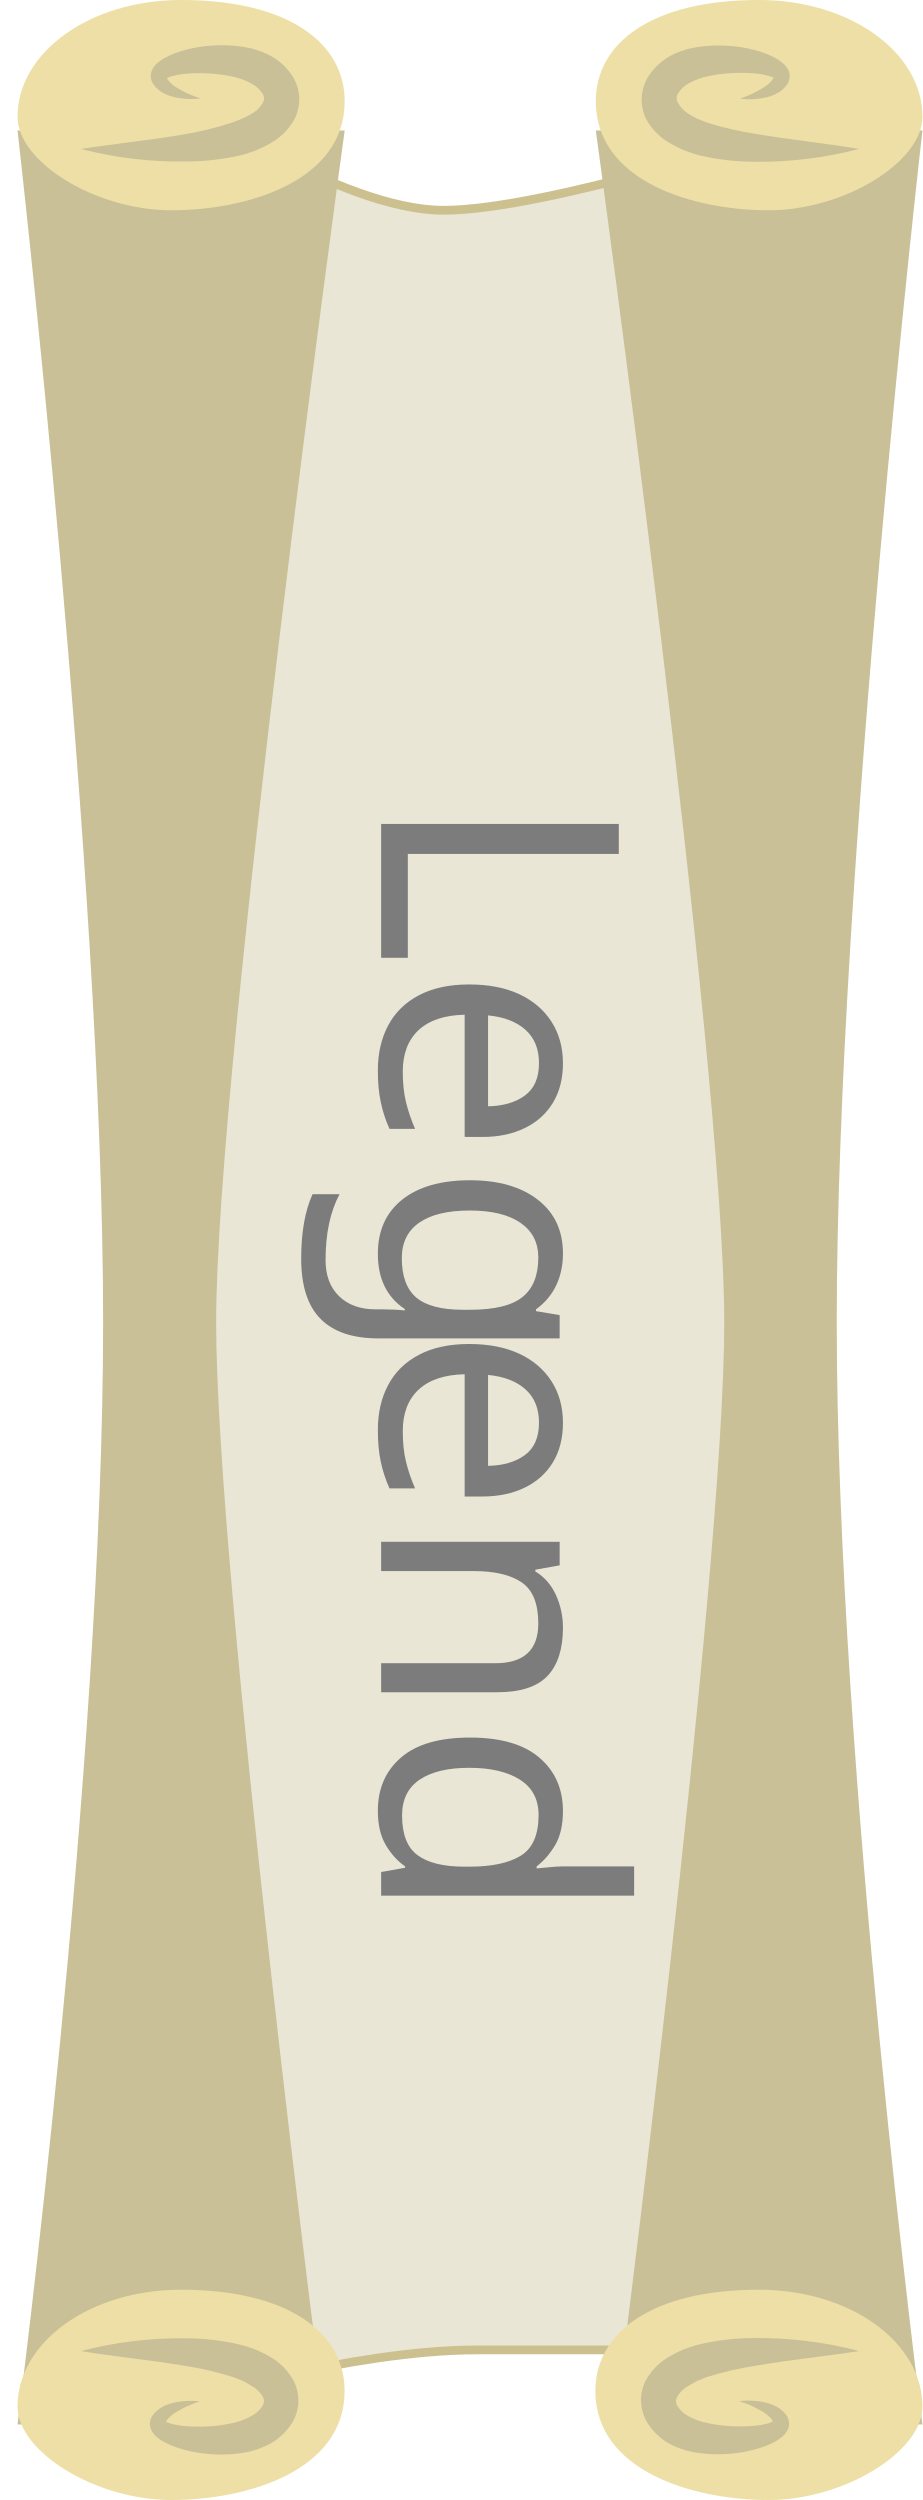
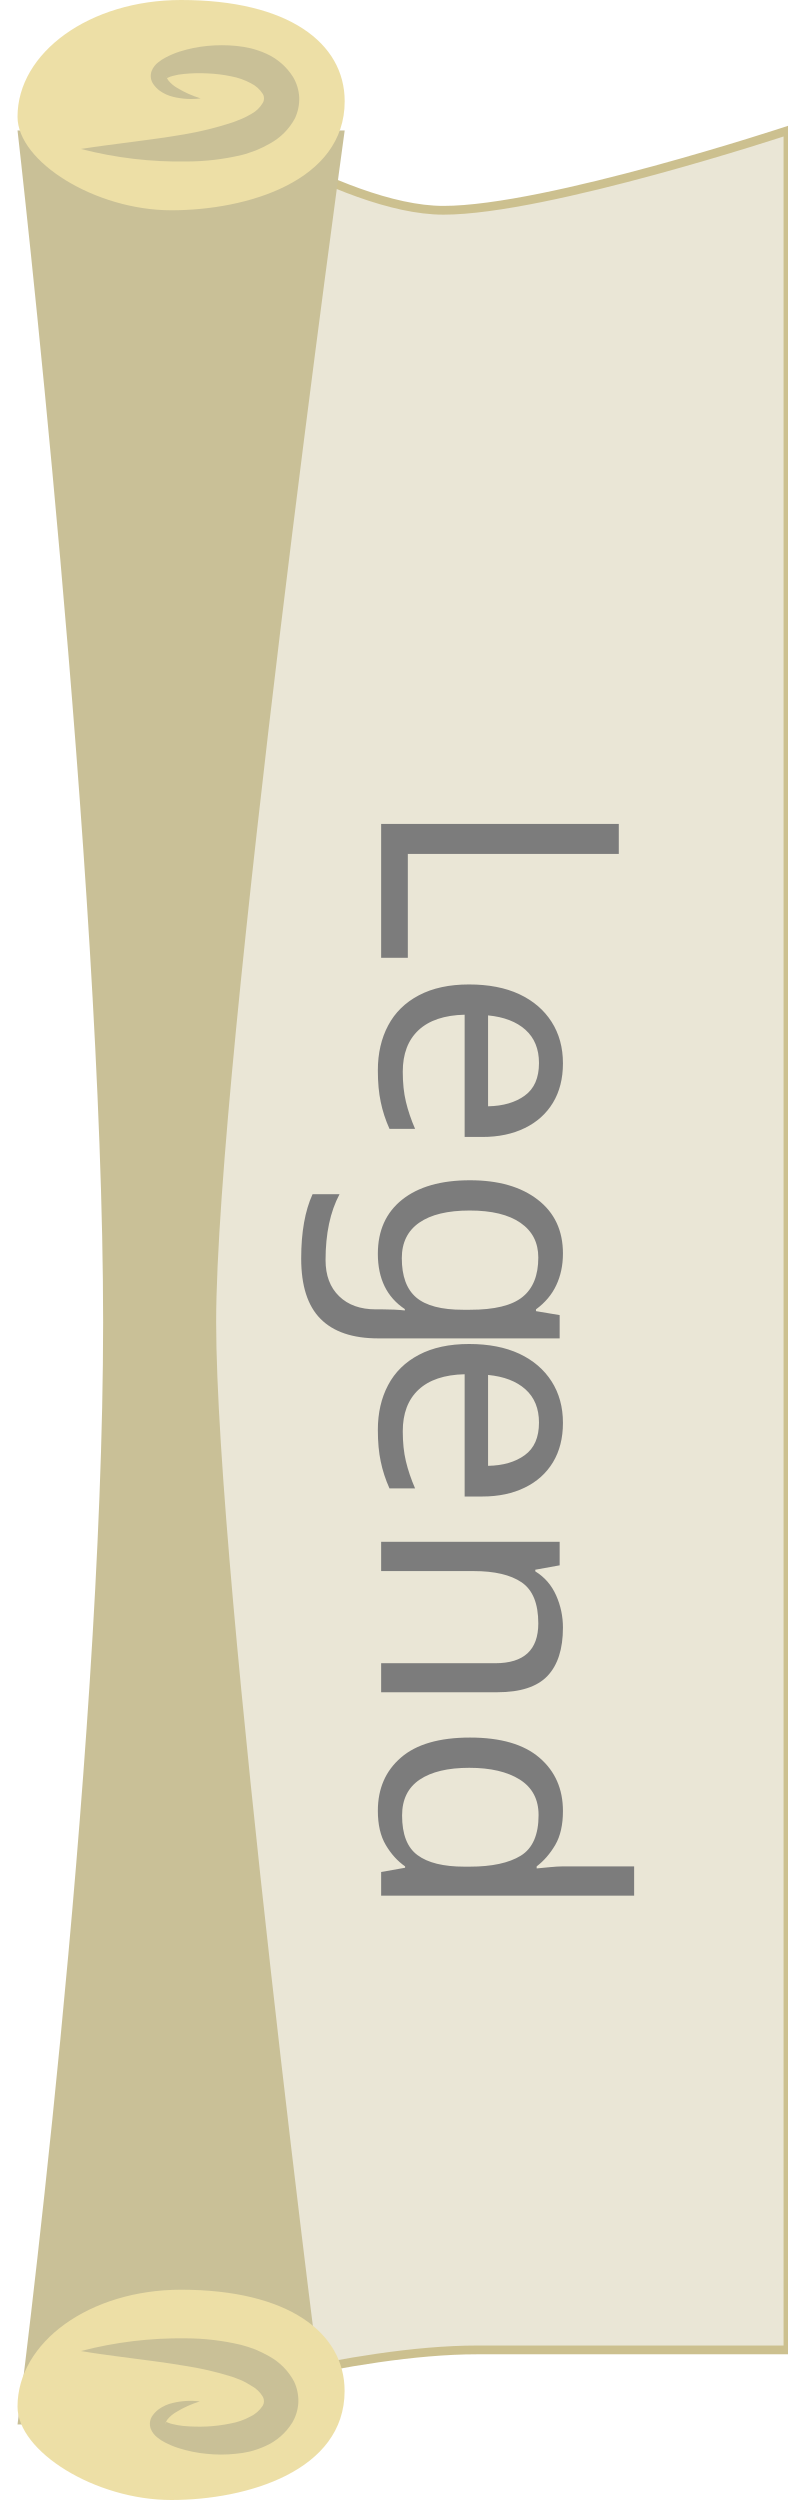
- <svg xmlns="http://www.w3.org/2000/svg" id="Layer_1" data-name="Layer 1" viewBox="0 0 105.28 285.33">
+ <svg xmlns="http://www.w3.org/2000/svg" id="Layer_1" data-name="Layer 1" viewBox="0 0 89.93 285.33">
  <defs>
    <style>.cls-1{fill:#eae6d6;stroke:#ccc08f;stroke-miterlimit:10;}.cls-2{fill:#c9c097;}.cls-3{fill:#eddfa6;}.cls-4{font-size:38px;fill:#7c7c7c;font-family:AbrilFatface-Regular, Abril Fatface;}.cls-5{letter-spacing:-0.03em;}</style>
  </defs>
  <path class="cls-1" d="M20.67,11.26S38.86,24,50.61,24s39.32-9.11,39.32-9.11V268.2H54.43c-14.2,0-33.76,5.88-33.76,5.88Z" />
  <path class="cls-2" d="M39.34,14.89s-14.67,106.67-14.67,136S37.12,276.71,37.12,276.71H2s9.77-75.15,9.77-125.82S2,14.89,2,14.89Z" />
  <path class="cls-3" d="M2,13.33C2,6,10.23,0,20.67,0,32.89,0,39.34,4.89,39.34,11.56,39.34,20.67,28.23,24,19.56,24S2,18.47,2,13.33Z" />
  <path class="cls-3" d="M2,274.67c0-7.34,8.22-13.34,18.66-13.34,12.22,0,18.67,4.89,18.67,11.56,0,9.11-11.11,12.44-19.78,12.44S2,279.8,2,274.67Z" />
  <path class="cls-2" d="M9.23,17c4-.62,7.94-1,11.76-1.66A38,38,0,0,0,26.45,14c.43-.13.79-.32,1.19-.46A9.52,9.52,0,0,0,28.69,13,3.35,3.35,0,0,0,30,11.73a1,1,0,0,0,0-1A3.4,3.4,0,0,0,28.63,9.5a7.71,7.71,0,0,0-2.25-.79,16.39,16.39,0,0,0-2.66-.33A17.44,17.44,0,0,0,21,8.44a6.89,6.89,0,0,0-1.26.22c-.38.07-.72.32-.71.23S19,8.61,19,8.76a1.44,1.44,0,0,0,.23.44,3.64,3.64,0,0,0,1,.84,12,12,0,0,0,2.67,1.19,8.64,8.64,0,0,1-3.11-.17,4.4,4.4,0,0,1-1.57-.71,3.2,3.2,0,0,1-.7-.72,1.63,1.63,0,0,1-.21-1.54,2.36,2.36,0,0,1,.78-1,4.53,4.53,0,0,1,.82-.53,9.71,9.71,0,0,1,1.58-.67,15.45,15.45,0,0,1,3.19-.65,17.11,17.11,0,0,1,3.28,0,12.67,12.67,0,0,1,1.69.28,10.7,10.7,0,0,1,1.75.61,7,7,0,0,1,3.05,2.66,5.08,5.08,0,0,1,.7,2.3,5.2,5.2,0,0,1-.49,2.42,7.08,7.08,0,0,1-2.85,2.87,13,13,0,0,1-1.59.78c-.54.18-1.1.41-1.63.53a27.34,27.34,0,0,1-6.26.74A45,45,0,0,1,9.23,17Z" />
  <path class="cls-2" d="M9.23,268.33a45,45,0,0,1,12-1.45,27.34,27.34,0,0,1,6.26.74,15.34,15.34,0,0,1,1.63.52,14.57,14.57,0,0,1,1.59.78,7.11,7.11,0,0,1,2.85,2.88,5.16,5.16,0,0,1,.49,2.41,5,5,0,0,1-.7,2.3,6.88,6.88,0,0,1-3.05,2.66,10.75,10.75,0,0,1-1.75.62,11.2,11.2,0,0,1-1.69.27,15.63,15.63,0,0,1-3.28,0,15.45,15.45,0,0,1-3.19-.65,9.64,9.64,0,0,1-1.58-.66,4.53,4.53,0,0,1-.82-.53,2.4,2.4,0,0,1-.78-1,1.64,1.64,0,0,1,.21-1.54,3.15,3.15,0,0,1,.7-.71,4.4,4.4,0,0,1,1.57-.71,8.65,8.65,0,0,1,3.11-.18,12,12,0,0,0-2.67,1.2,3.81,3.81,0,0,0-1,.83,1.44,1.44,0,0,0-.23.44c0,.15.08-.06.06-.12s.33.16.71.23a9.16,9.16,0,0,0,1.26.22,20.32,20.32,0,0,0,2.71.06,17.58,17.58,0,0,0,2.66-.34,7.43,7.43,0,0,0,2.25-.78A3.47,3.47,0,0,0,30,274.55a1.05,1.05,0,0,0,0-1,3.34,3.34,0,0,0-1.32-1.26,11.53,11.53,0,0,0-1.05-.59c-.4-.14-.76-.32-1.19-.45A36.69,36.69,0,0,0,21,270C17.17,269.35,13.23,269,9.23,268.33Z" />
-   <path class="cls-2" d="M68,14.89s14.66,106.67,14.66,136S70.17,276.71,70.17,276.71h35.11S95.5,201.56,95.5,150.89s9.78-136,9.78-136Z" />
-   <path class="cls-3" d="M105.28,13.33C105.28,6,97.06,0,86.61,0,74.39,0,68,4.89,68,11.56,68,20.67,79.06,24,87.72,24S105.28,18.47,105.28,13.33Z" />
-   <path class="cls-3" d="M105.28,274.67c0-7.34-8.22-13.34-18.67-13.34-12.22,0-18.66,4.89-18.66,11.56,0,9.11,11.11,12.44,19.77,12.44S105.28,279.8,105.28,274.67Z" />
-   <path class="cls-2" d="M98.06,17a45.13,45.13,0,0,1-12,1.46,27.34,27.34,0,0,1-6.26-.74c-.54-.12-1.09-.35-1.63-.53a11.68,11.68,0,0,1-1.59-.78,7,7,0,0,1-2.86-2.87,5.07,5.07,0,0,1-.48-2.42,5.2,5.2,0,0,1,.69-2.3,7.11,7.11,0,0,1,3-2.66,11,11,0,0,1,1.75-.61,13.08,13.08,0,0,1,1.7-.28,17,17,0,0,1,3.27,0,15.31,15.31,0,0,1,3.19.65,9.81,9.81,0,0,1,1.59.67,4.48,4.48,0,0,1,.81.53,2.37,2.37,0,0,1,.79,1,1.66,1.66,0,0,1-.21,1.54,3.43,3.43,0,0,1-.7.72,4.52,4.52,0,0,1-1.58.71,8.59,8.59,0,0,1-3.1.17A12,12,0,0,0,87.12,10a3.81,3.81,0,0,0,1-.84,1.64,1.64,0,0,0,.22-.44c0-.15-.08.06-.06.13s-.33-.16-.7-.23a7,7,0,0,0-1.26-.22,17.6,17.6,0,0,0-2.72-.06,16.53,16.53,0,0,0-2.66.33,7.75,7.75,0,0,0-2.24.79,3.33,3.33,0,0,0-1.34,1.24,1,1,0,0,0,0,1A3.35,3.35,0,0,0,78.6,13a8.68,8.68,0,0,0,1.05.58c.4.14.75.33,1.18.46a38.62,38.62,0,0,0,5.46,1.25C90.12,15.94,94.06,16.33,98.06,17Z" />
-   <path class="cls-2" d="M98.06,268.33c-4,.62-7.94,1-11.77,1.67a37.28,37.28,0,0,0-5.46,1.25c-.43.13-.78.31-1.18.45a10.33,10.33,0,0,0-1.05.59,3.34,3.34,0,0,0-1.32,1.26,1.05,1.05,0,0,0,0,1,3.4,3.4,0,0,0,1.34,1.24,7.46,7.46,0,0,0,2.24.78,17.74,17.74,0,0,0,2.66.34,20.51,20.51,0,0,0,2.72-.06,9.43,9.43,0,0,0,1.26-.22c.37-.07.71-.32.7-.23s.09.27.06.12a1.64,1.64,0,0,0-.22-.44,4,4,0,0,0-1-.83,12,12,0,0,0-2.67-1.2,8.59,8.59,0,0,1,3.1.18,4.52,4.52,0,0,1,1.58.71,3.37,3.37,0,0,1,.7.71,1.67,1.67,0,0,1,.21,1.54,2.41,2.41,0,0,1-.79,1,4.48,4.48,0,0,1-.81.53,9.74,9.74,0,0,1-1.59.66,15.31,15.31,0,0,1-3.19.65,15.53,15.53,0,0,1-3.27,0,11.53,11.53,0,0,1-1.7-.27,11.1,11.1,0,0,1-1.75-.62,7,7,0,0,1-3-2.66,5.12,5.12,0,0,1-.69-2.3,5,5,0,0,1,.48-2.41,7.06,7.06,0,0,1,2.86-2.88,13,13,0,0,1,1.59-.78,14.64,14.64,0,0,1,1.63-.52,27.34,27.34,0,0,1,6.26-.74A45.12,45.12,0,0,1,98.06,268.33Z" />
  <text class="cls-4" transform="translate(43.5 90.35) rotate(90)">Le<tspan class="cls-5" x="42.26" y="0">g</tspan>
    <tspan x="60.95" y="0">end</tspan>
  </text>
</svg>
